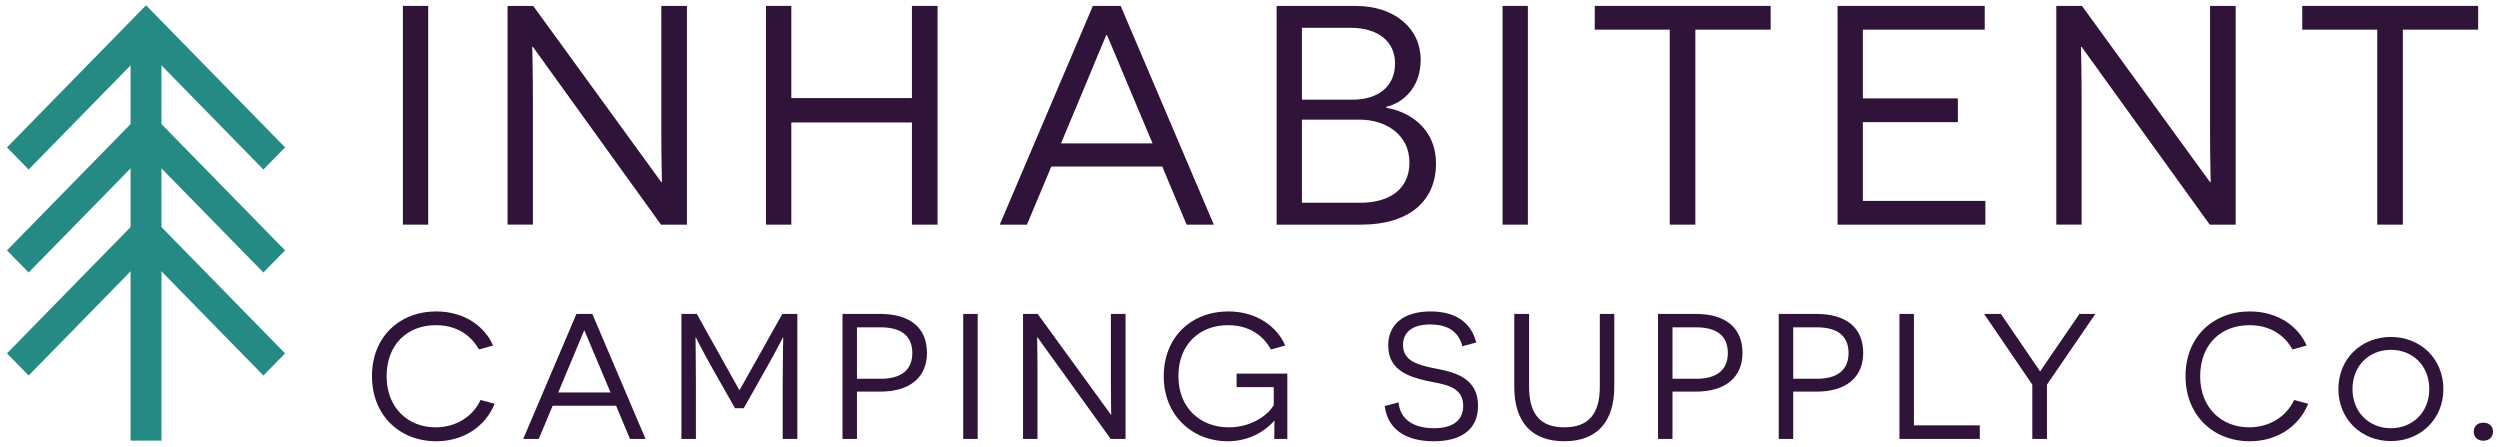
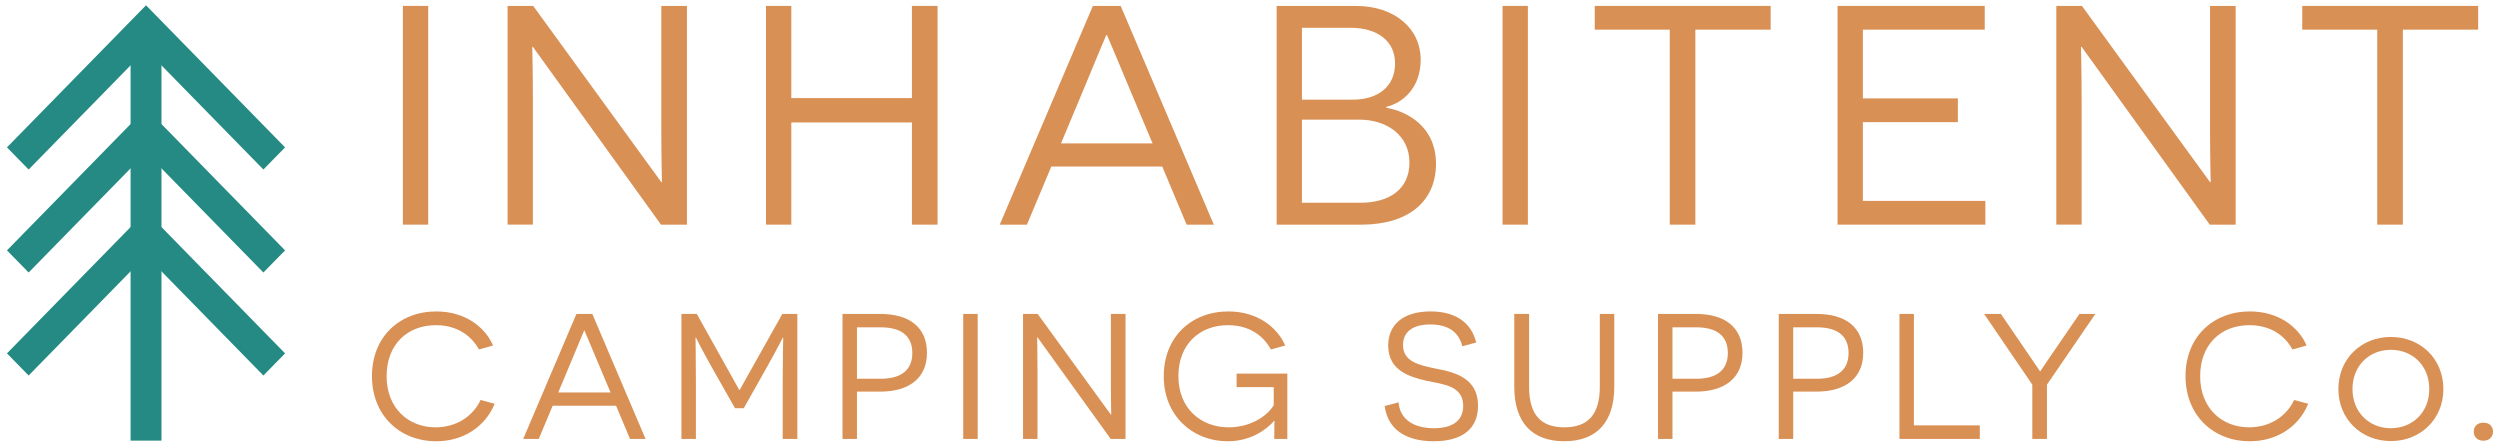
<svg xmlns="http://www.w3.org/2000/svg" version="1.1" id="Layer_1" x="0px" y="0px" width="392px" height="70px" viewBox="0 0 392 70" enable-background="new 0 0 392 70" xml:space="preserve">
  <g>
    <g>
      <g>
-         <path fill="#2F1339" d="M63.173,0.926h3.969v34.297h-3.969V0.926z" />
-         <path fill="#2F1339" d="M83.556,7.344h-0.098c0,0.049,0.098,3.969,0.098,8.231v19.647h-3.969V0.926h4.018l20.088,27.634h0.098     c0-0.05-0.098-4.067-0.098-8.036V0.926h4.018v34.297h-4.067L83.556,7.344z" />
-         <path fill="#2F1339" d="M142.991,19.202h-18.913v16.021h-3.969V0.926h3.969v14.453h18.913V0.926h4.018v34.297h-4.018V19.202z" />
-         <path fill="#2F1339" d="M164.847,26.11l-3.822,9.113h-4.263l14.601-34.297h4.361l14.601,34.297h-4.263l-3.821-9.113H164.847z      M176.949,13.518c-1.323-3.136-3.332-7.986-3.381-8.035h-0.098c-0.049,0.049-2.058,4.899-3.332,7.986l-3.773,9.015h14.356     L176.949,13.518z" />
-         <path fill="#2F1339" d="M217.373,16.899c3.234,0.539,7.791,2.939,7.791,8.77c0,5.782-4.164,9.555-11.71,9.555h-13.278V0.926     h12.348c6.271,0,10.24,3.625,10.24,8.427c0,4.508-2.891,6.811-5.391,7.398V16.899z M212.131,15.625     c3.822,0,6.615-1.96,6.615-5.684c0-3.381-2.598-5.585-7.007-5.585h-7.595v11.269H212.131z M213.258,31.793     c4.605,0,7.742-2.106,7.742-6.32c0-4.312-3.627-6.713-7.84-6.713h-9.016v13.033H213.258z" />
-         <path fill="#2F1339" d="M235.602,0.926h3.969v34.297h-3.969V0.926z" />
-         <path fill="#2F1339" d="M265.833,4.65v30.573h-4.018V4.65h-11.759V0.926h27.584V4.65H265.833z" />
-         <path fill="#2F1339" d="M288.129,0.926h23.077V4.65h-19.108v10.779h14.895v3.724h-14.895V31.5h19.207v3.724h-23.176V0.926z" />
-         <path fill="#2F1339" d="M326.397,7.344H326.3c0,0.049,0.098,3.969,0.098,8.231v19.647h-3.969V0.926h4.019l20.088,27.634h0.098     c0-0.05-0.098-4.067-0.098-8.036V0.926h4.018v34.297h-4.066L326.397,7.344z" />
-         <path fill="#2F1339" d="M376.768,4.65v30.573h-4.018V4.65h-11.758V0.926h27.584V4.65H376.768z" />
-         <path fill="#2F1339" d="M77.561,63.309c-1.512,3.695-5.012,5.879-9.156,5.879c-5.712,0-10.08-4.031-10.08-10.221     c0-6.158,4.34-10.135,10.08-10.135c4.536,0,7.672,2.463,8.904,5.348l-2.212,0.615c-0.728-1.344-2.66-3.807-6.748-3.807     c-4.536,0-7.728,3.08-7.728,8.008c0,4.955,3.36,8.008,7.672,8.008c3.192,0,5.824-1.652,7.056-4.283L77.561,63.309z" />
-         <path fill="#2F1339" d="M86.661,63.615l-2.184,5.209h-2.436l8.344-19.6h2.492l8.344,19.6h-2.436l-2.184-5.209H86.661z      M93.577,56.42c-0.756-1.793-1.904-4.564-1.932-4.592h-0.056c-0.028,0.027-1.176,2.799-1.904,4.564l-2.156,5.15h8.204     L93.577,56.42z" />
-         <path fill="#2F1339" d="M122.725,60.004c0-3.023,0.084-7.057,0.084-7.084h-0.056c-0.028,0.027-0.784,1.596-2.548,4.732     l-3.584,6.355h-1.372l-3.556-6.271c-1.82-3.221-2.548-4.789-2.576-4.816h-0.056c0,0.027,0.056,4.061,0.056,7.084v8.82h-2.268     v-19.6h2.408l6.664,11.928h0.056l6.692-11.928h2.352v19.6h-2.296V60.004z" />
-         <path fill="#2F1339" d="M138.04,49.225c4.564,0,7.308,2.1,7.308,6.104c0,3.893-2.744,6.076-7.308,6.076h-3.668v7.42h-2.268v-19.6     H138.04z M138.096,59.389c3.276,0,4.956-1.43,4.956-4.033c0-2.771-1.848-4.031-4.956-4.031h-3.724v8.064H138.096z" />
-         <path fill="#2F1339" d="M151.032,49.225h2.268v19.6h-2.268V49.225z" />
-         <path fill="#2F1339" d="M162.679,52.893h-0.056c0,0.027,0.056,2.268,0.056,4.703v11.229h-2.268v-19.6h2.296l11.48,15.791h0.056     c0-0.027-0.056-2.324-0.056-4.592V49.225h2.296v19.6h-2.324L162.679,52.893z" />
-         <path fill="#2F1339" d="M199.807,68.824c0-2.24,0.028-2.576,0.028-2.828h-0.056c-0.952,1.092-3.388,3.191-7.252,3.191     c-5.572,0-10.052-4.031-10.052-10.191c0-6.188,4.368-10.164,10.136-10.164c4.481,0,7.672,2.436,8.905,5.348l-2.24,0.615     c-0.645-1.203-2.492-3.807-6.72-3.807c-4.536,0-7.784,3.08-7.784,7.979c0,4.984,3.416,8.037,7.896,8.037     c3.696,0,6.272-2.045,7.056-3.5v-2.801h-5.824v-2.127h7.953v10.248H199.807z" />
-         <path fill="#2F1339" d="M219.295,63.084c0.225,2.799,2.548,4.061,5.544,4.061c2.856,0,4.592-1.148,4.592-3.5     c0-3.221-3.248-3.389-5.685-3.92c-2.659-0.617-6.075-1.568-6.075-5.545c0-3.416,2.521-5.348,6.636-5.348     c3.641,0,6.328,1.512,7.168,4.871l-2.184,0.588c-0.532-2.154-2.129-3.416-5.012-3.416c-2.856,0-4.285,1.232-4.285,3.221     c0,2.604,2.465,3.164,5.265,3.725c2.912,0.559,6.496,1.484,6.496,5.795c0,3.697-2.576,5.572-6.944,5.572     c-3.304,0-7.084-1.092-7.699-5.516L219.295,63.084z" />
-         <path fill="#2F1339" d="M253.119,60.648c0,5.543-2.772,8.539-7.84,8.539c-5.097,0-7.841-2.996-7.841-8.539V49.225h2.324v11.424     c0,4.256,1.735,6.355,5.517,6.355c3.807,0,5.571-2.1,5.571-6.355V49.225h2.269V60.648z" />
-         <path fill="#2F1339" d="M265.914,49.225c4.564,0,7.309,2.1,7.309,6.104c0,3.893-2.744,6.076-7.309,6.076h-3.668v7.42h-2.268     v-19.6H265.914z M265.971,59.389c3.275,0,4.955-1.43,4.955-4.033c0-2.771-1.848-4.031-4.955-4.031h-3.725v8.064H265.971z" />
-         <path fill="#2F1339" d="M284.842,49.225c4.564,0,7.309,2.1,7.309,6.104c0,3.893-2.744,6.076-7.309,6.076h-3.668v7.42h-2.268     v-19.6H284.842z M284.898,59.389c3.275,0,4.955-1.43,4.955-4.033c0-2.771-1.848-4.031-4.955-4.031h-3.725v8.064H284.898z" />
-         <path fill="#2F1339" d="M297.834,49.225h2.268v17.471h10.332v2.129h-12.6V49.225z" />
-         <path fill="#2F1339" d="M320.963,68.824h-2.297v-8.512l-7.56-11.088h2.632l4.396,6.439c1.008,1.455,1.707,2.52,1.735,2.547h0.056     c0.028-0.027,0.672-1.062,1.681-2.49l4.452-6.496h2.492l-7.588,11.088V68.824z" />
-         <path fill="#2F1339" d="M361.926,63.309c-1.512,3.695-5.012,5.879-9.155,5.879c-5.712,0-10.08-4.031-10.08-10.221     c0-6.158,4.34-10.135,10.08-10.135c4.536,0,7.672,2.463,8.903,5.348l-2.211,0.615c-0.729-1.344-2.66-3.807-6.748-3.807     c-4.537,0-7.729,3.08-7.729,8.008c0,4.955,3.359,8.008,7.672,8.008c3.192,0,5.824-1.652,7.057-4.283L361.926,63.309z" />
-         <path fill="#2F1339" d="M374.891,52.836c4.647,0,8.231,3.416,8.231,8.176c0,4.703-3.584,8.148-8.231,8.148     c-4.648,0-8.232-3.445-8.232-8.148C366.658,56.252,370.242,52.836,374.891,52.836z M374.891,67.145     c3.416,0,6.02-2.521,6.02-6.133c0-3.668-2.604-6.16-6.02-6.16s-6.021,2.492-6.021,6.16     C368.87,64.623,371.475,67.145,374.891,67.145z" />
-         <path fill="#2F1339" d="M387.883,67.676c0-0.783,0.531-1.4,1.512-1.4s1.512,0.617,1.512,1.4s-0.531,1.428-1.512,1.428     C388.387,69.104,387.883,68.459,387.883,67.676z" />
+         <path fill="#d99054 " d="M63.173,0.926h3.969v34.297h-3.969V0.926z" />
+         <path fill="#d99054 " d="M83.556,7.344h-0.098c0,0.049,0.098,3.969,0.098,8.231v19.647h-3.969V0.926h4.018l20.088,27.634h0.098     c0-0.05-0.098-4.067-0.098-8.036V0.926h4.018v34.297h-4.067L83.556,7.344z" />
+         <path fill="#d99054 " d="M142.991,19.202h-18.913v16.021h-3.969V0.926h3.969v14.453h18.913V0.926h4.018v34.297h-4.018V19.202z" />
+         <path fill="#d99054 " d="M164.847,26.11l-3.822,9.113h-4.263l14.601-34.297h4.361l14.601,34.297h-4.263l-3.821-9.113H164.847z      M176.949,13.518c-1.323-3.136-3.332-7.986-3.381-8.035h-0.098c-0.049,0.049-2.058,4.899-3.332,7.986l-3.773,9.015h14.356     L176.949,13.518z" />
+         <path fill="#d99054 " d="M217.373,16.899c3.234,0.539,7.791,2.939,7.791,8.77c0,5.782-4.164,9.555-11.71,9.555h-13.278V0.926     h12.348c6.271,0,10.24,3.625,10.24,8.427c0,4.508-2.891,6.811-5.391,7.398V16.899z M212.131,15.625     c3.822,0,6.615-1.96,6.615-5.684c0-3.381-2.598-5.585-7.007-5.585h-7.595v11.269H212.131z M213.258,31.793     c4.605,0,7.742-2.106,7.742-6.32c0-4.312-3.627-6.713-7.84-6.713h-9.016v13.033H213.258z" />
+         <path fill="#d99054 " d="M235.602,0.926h3.969v34.297h-3.969V0.926z" />
+         <path fill="#d99054 " d="M265.833,4.65v30.573h-4.018V4.65h-11.759V0.926h27.584V4.65H265.833z" />
+         <path fill="#d99054 " d="M288.129,0.926h23.077V4.65h-19.108v10.779h14.895v3.724h-14.895V31.5h19.207v3.724h-23.176V0.926z" />
+         <path fill="#d99054 " d="M326.397,7.344H326.3c0,0.049,0.098,3.969,0.098,8.231v19.647h-3.969V0.926h4.019l20.088,27.634h0.098     c0-0.05-0.098-4.067-0.098-8.036V0.926h4.018v34.297h-4.066L326.397,7.344z" />
+         <path fill="#d99054 " d="M376.768,4.65v30.573h-4.018V4.65h-11.758V0.926h27.584V4.65H376.768z" />
+         <path fill="#d99054 " d="M77.561,63.309c-1.512,3.695-5.012,5.879-9.156,5.879c-5.712,0-10.08-4.031-10.08-10.221     c0-6.158,4.34-10.135,10.08-10.135c4.536,0,7.672,2.463,8.904,5.348l-2.212,0.615c-0.728-1.344-2.66-3.807-6.748-3.807     c-4.536,0-7.728,3.08-7.728,8.008c0,4.955,3.36,8.008,7.672,8.008c3.192,0,5.824-1.652,7.056-4.283L77.561,63.309z" />
+         <path fill="#d99054 " d="M86.661,63.615l-2.184,5.209h-2.436l8.344-19.6h2.492l8.344,19.6h-2.436l-2.184-5.209H86.661z      M93.577,56.42c-0.756-1.793-1.904-4.564-1.932-4.592h-0.056c-0.028,0.027-1.176,2.799-1.904,4.564l-2.156,5.15h8.204     L93.577,56.42z" />
+         <path fill="#d99054 " d="M122.725,60.004c0-3.023,0.084-7.057,0.084-7.084h-0.056c-0.028,0.027-0.784,1.596-2.548,4.732     l-3.584,6.355h-1.372l-3.556-6.271c-1.82-3.221-2.548-4.789-2.576-4.816h-0.056c0,0.027,0.056,4.061,0.056,7.084v8.82h-2.268     v-19.6h2.408l6.664,11.928h0.056l6.692-11.928h2.352v19.6h-2.296V60.004z" />
+         <path fill="#d99054 " d="M138.04,49.225c4.564,0,7.308,2.1,7.308,6.104c0,3.893-2.744,6.076-7.308,6.076h-3.668v7.42h-2.268v-19.6     H138.04z M138.096,59.389c3.276,0,4.956-1.43,4.956-4.033c0-2.771-1.848-4.031-4.956-4.031h-3.724v8.064H138.096z" />
+         <path fill="#d99054 " d="M151.032,49.225h2.268v19.6h-2.268V49.225z" />
+         <path fill="#d99054 " d="M162.679,52.893h-0.056c0,0.027,0.056,2.268,0.056,4.703v11.229h-2.268v-19.6h2.296l11.48,15.791h0.056     c0-0.027-0.056-2.324-0.056-4.592V49.225h2.296v19.6h-2.324L162.679,52.893z" />
+         <path fill="#d99054 " d="M199.807,68.824c0-2.24,0.028-2.576,0.028-2.828h-0.056c-0.952,1.092-3.388,3.191-7.252,3.191     c-5.572,0-10.052-4.031-10.052-10.191c0-6.188,4.368-10.164,10.136-10.164c4.481,0,7.672,2.436,8.905,5.348l-2.24,0.615     c-0.645-1.203-2.492-3.807-6.72-3.807c-4.536,0-7.784,3.08-7.784,7.979c0,4.984,3.416,8.037,7.896,8.037     c3.696,0,6.272-2.045,7.056-3.5v-2.801h-5.824v-2.127h7.953v10.248H199.807z" />
+         <path fill="#d99054 " d="M219.295,63.084c0.225,2.799,2.548,4.061,5.544,4.061c2.856,0,4.592-1.148,4.592-3.5     c0-3.221-3.248-3.389-5.685-3.92c-2.659-0.617-6.075-1.568-6.075-5.545c0-3.416,2.521-5.348,6.636-5.348     c3.641,0,6.328,1.512,7.168,4.871l-2.184,0.588c-0.532-2.154-2.129-3.416-5.012-3.416c-2.856,0-4.285,1.232-4.285,3.221     c0,2.604,2.465,3.164,5.265,3.725c2.912,0.559,6.496,1.484,6.496,5.795c0,3.697-2.576,5.572-6.944,5.572     c-3.304,0-7.084-1.092-7.699-5.516L219.295,63.084z" />
+         <path fill="#d99054 " d="M253.119,60.648c0,5.543-2.772,8.539-7.84,8.539c-5.097,0-7.841-2.996-7.841-8.539V49.225h2.324v11.424     c0,4.256,1.735,6.355,5.517,6.355c3.807,0,5.571-2.1,5.571-6.355V49.225h2.269V60.648z" />
+         <path fill="#d99054 " d="M265.914,49.225c4.564,0,7.309,2.1,7.309,6.104c0,3.893-2.744,6.076-7.309,6.076h-3.668v7.42h-2.268     v-19.6H265.914z M265.971,59.389c3.275,0,4.955-1.43,4.955-4.033c0-2.771-1.848-4.031-4.955-4.031h-3.725v8.064H265.971z" />
+         <path fill="#d99054 " d="M284.842,49.225c4.564,0,7.309,2.1,7.309,6.104c0,3.893-2.744,6.076-7.309,6.076h-3.668v7.42h-2.268     v-19.6H284.842z M284.898,59.389c3.275,0,4.955-1.43,4.955-4.033c0-2.771-1.848-4.031-4.955-4.031h-3.725v8.064H284.898z" />
+         <path fill="#d99054 " d="M297.834,49.225h2.268v17.471h10.332v2.129h-12.6V49.225z" />
+         <path fill="#d99054 " d="M320.963,68.824h-2.297v-8.512l-7.56-11.088h2.632l4.396,6.439c1.008,1.455,1.707,2.52,1.735,2.547h0.056     c0.028-0.027,0.672-1.062,1.681-2.49l4.452-6.496h2.492l-7.588,11.088V68.824z" />
+         <path fill="#d99054 " d="M361.926,63.309c-1.512,3.695-5.012,5.879-9.155,5.879c-5.712,0-10.08-4.031-10.08-10.221     c0-6.158,4.34-10.135,10.08-10.135c4.536,0,7.672,2.463,8.903,5.348l-2.211,0.615c-0.729-1.344-2.66-3.807-6.748-3.807     c-4.537,0-7.729,3.08-7.729,8.008c0,4.955,3.359,8.008,7.672,8.008c3.192,0,5.824-1.652,7.057-4.283L361.926,63.309z" />
+         <path fill="#d99054 " d="M374.891,52.836c4.647,0,8.231,3.416,8.231,8.176c0,4.703-3.584,8.148-8.231,8.148     c-4.648,0-8.232-3.445-8.232-8.148C366.658,56.252,370.242,52.836,374.891,52.836z M374.891,67.145     c3.416,0,6.02-2.521,6.02-6.133c0-3.668-2.604-6.16-6.02-6.16s-6.021,2.492-6.021,6.16     C368.87,64.623,371.475,67.145,374.891,67.145z" />
+         <path fill="#d99054 " d="M387.883,67.676c0-0.783,0.531-1.4,1.512-1.4s1.512,0.617,1.512,1.4s-0.531,1.428-1.512,1.428     C388.387,69.104,387.883,68.459,387.883,67.676z" />
      </g>
    </g>
    <g>
      <polygon fill="#248A83" points="22.888,0.838 1.094,23.109 4.491,26.581 22.896,7.774 41.301,26.581 44.698,23.109 22.878,0.812       " />
      <polygon fill="#248A83" points="22.888,16.989 1.094,39.26 4.491,42.73 22.896,23.923 41.301,42.73 44.698,39.26 22.878,16.961       " />
      <polygon fill="#248A83" points="22.888,33.138 1.094,55.408 4.491,58.881 22.896,40.072 41.301,58.881 44.698,55.408     22.878,33.112   " />
      <rect x="20.474" y="6.106" fill-rule="evenodd" clip-rule="evenodd" fill="#248A83" width="4.845" height="62.984" />
    </g>
  </g>
</svg>
